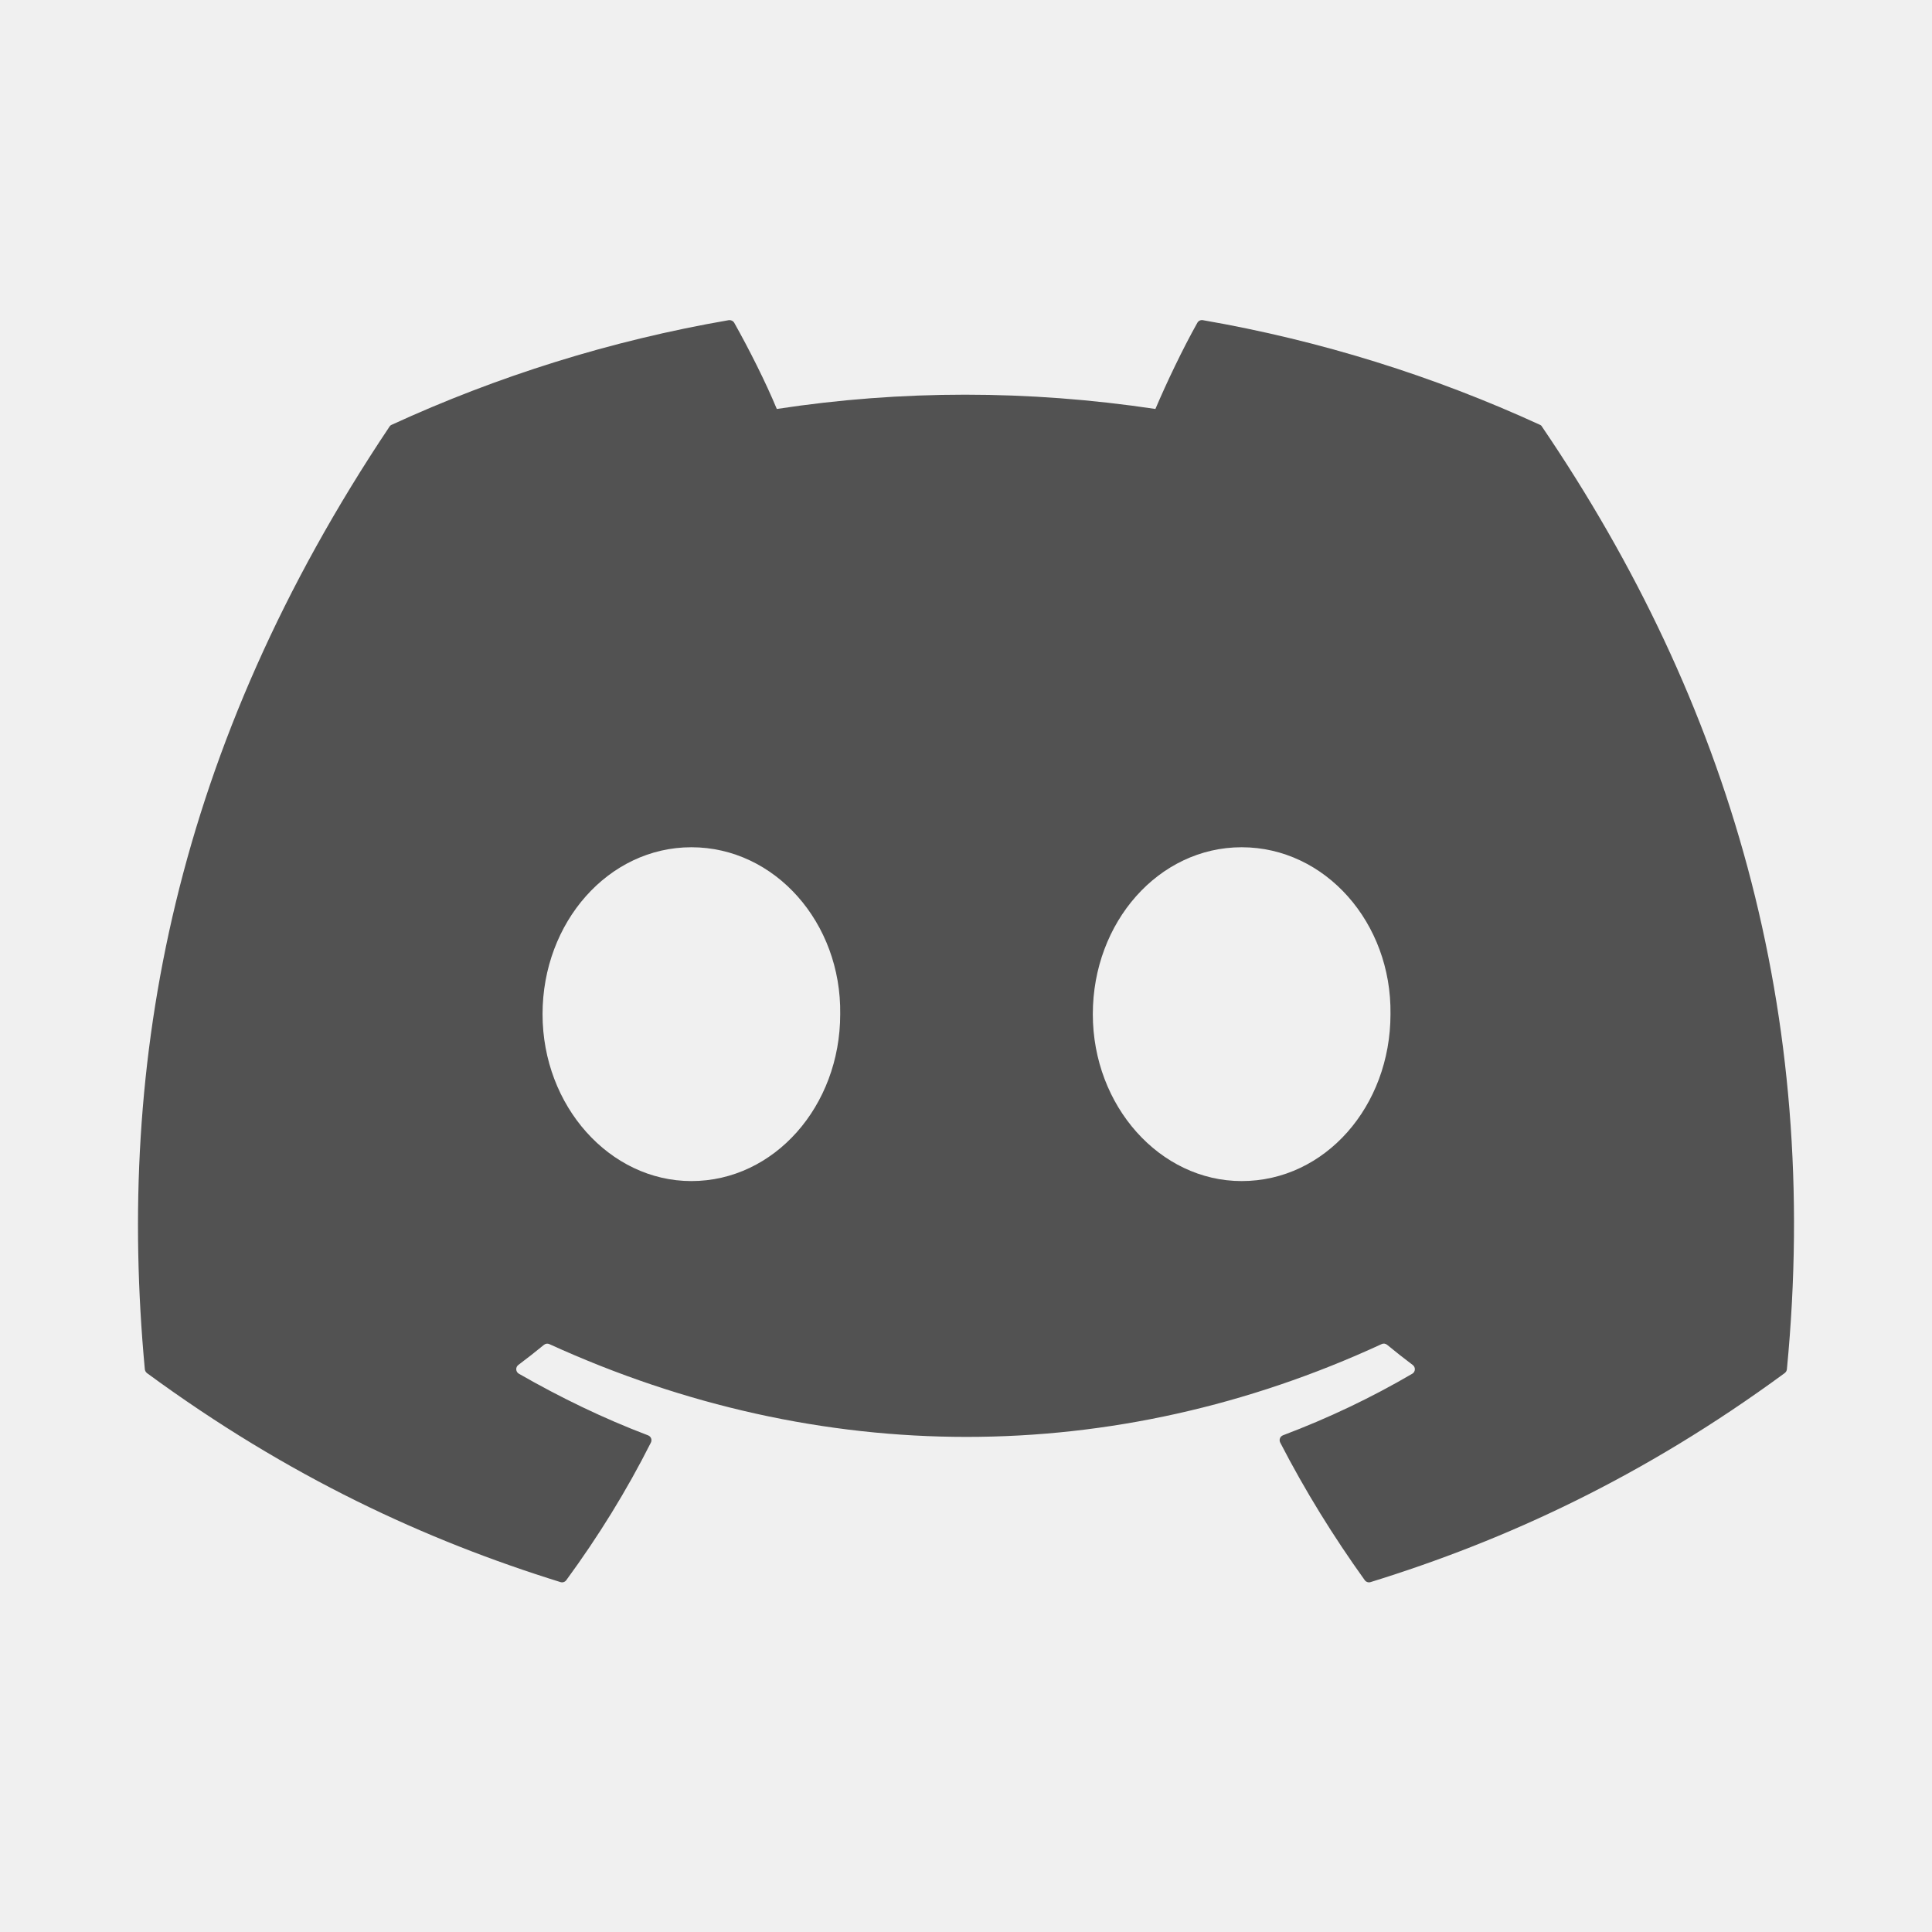
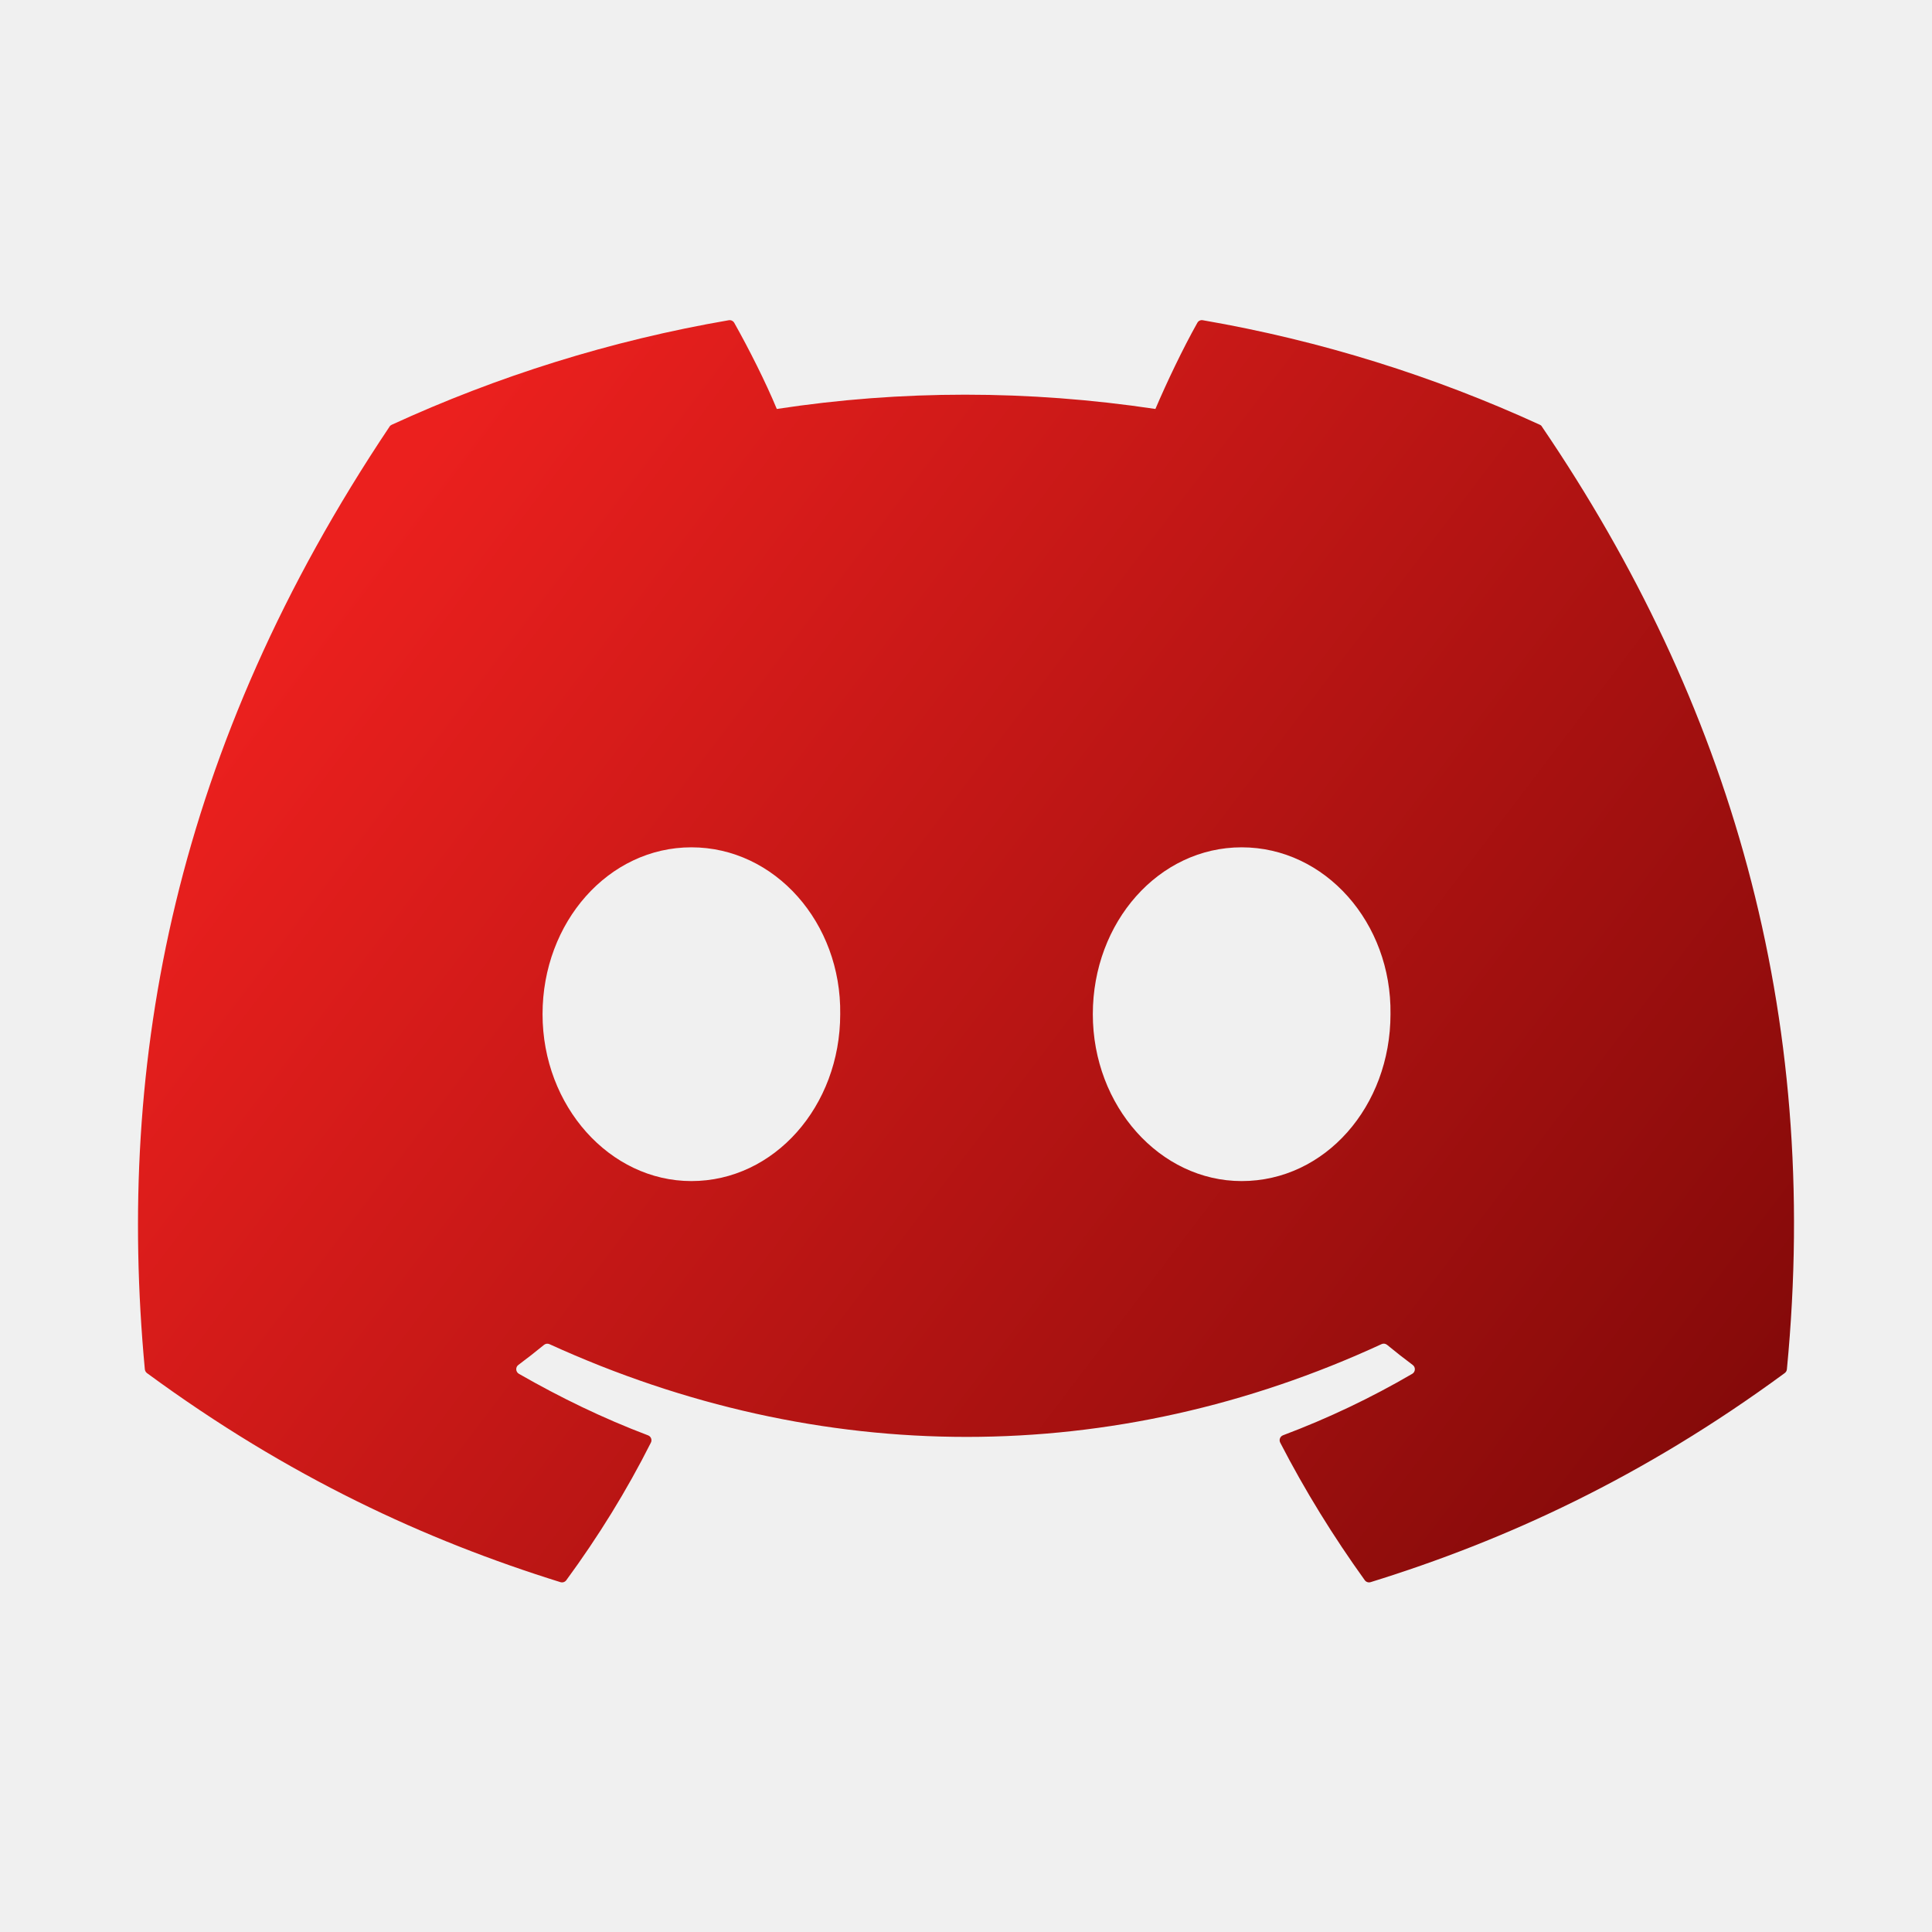
<svg xmlns="http://www.w3.org/2000/svg" width="28" height="28" viewBox="0 0 28 28" fill="none">
-   <g clipPath="url(#clip0_115_3892)">
-     <path d="M22.317 6.156C20.787 5.454 19.147 4.937 17.432 4.64C17.401 4.635 17.369 4.649 17.353 4.678C17.142 5.053 16.909 5.542 16.745 5.927C14.9 5.651 13.065 5.651 11.258 5.927C11.095 5.534 10.852 5.053 10.641 4.678C10.624 4.65 10.593 4.636 10.562 4.64C8.848 4.936 7.208 5.453 5.677 6.156C5.664 6.161 5.652 6.171 5.645 6.183C2.533 10.832 1.681 15.366 2.099 19.844C2.101 19.866 2.113 19.886 2.13 19.9C4.183 21.407 6.172 22.323 8.123 22.929C8.155 22.939 8.188 22.927 8.207 22.901C8.669 22.271 9.081 21.606 9.433 20.907C9.454 20.866 9.434 20.818 9.392 20.802C8.739 20.554 8.118 20.252 7.52 19.909C7.472 19.882 7.469 19.814 7.512 19.782C7.638 19.687 7.764 19.589 7.884 19.49C7.906 19.472 7.936 19.468 7.962 19.48C11.889 21.273 16.142 21.273 20.023 19.48C20.049 19.467 20.079 19.471 20.102 19.489C20.222 19.588 20.348 19.687 20.474 19.782C20.518 19.814 20.515 19.882 20.468 19.909C19.87 20.259 19.248 20.554 18.595 20.801C18.552 20.817 18.533 20.866 18.554 20.907C18.914 21.605 19.326 22.27 19.779 22.901C19.798 22.927 19.832 22.939 19.863 22.929C21.824 22.323 23.813 21.407 25.865 19.9C25.883 19.886 25.895 19.866 25.897 19.845C26.397 14.668 25.058 10.171 22.348 6.184C22.342 6.171 22.33 6.161 22.317 6.156ZM10.02 17.117C8.838 17.117 7.863 16.031 7.863 14.698C7.863 13.365 8.819 12.279 10.02 12.279C11.231 12.279 12.196 13.374 12.177 14.698C12.177 16.031 11.221 17.117 10.02 17.117ZM17.995 17.117C16.812 17.117 15.838 16.031 15.838 14.698C15.838 13.365 16.793 12.279 17.995 12.279C19.206 12.279 20.171 13.374 20.152 14.698C20.152 16.031 19.206 17.117 17.995 17.117Z" fill="#525252" />
+   <g clip-path="url(#clip0_930_14978)">
+     <path d="M22.317 6.156C20.787 5.454 19.147 4.937 17.432 4.641C17.401 4.635 17.369 4.649 17.353 4.678C17.142 5.053 16.909 5.543 16.745 5.927C14.9 5.651 13.065 5.651 11.258 5.927C11.095 5.534 10.852 5.053 10.641 4.678C10.624 4.65 10.593 4.636 10.562 4.641C8.848 4.936 7.208 5.453 5.677 6.156C5.664 6.162 5.652 6.171 5.645 6.184C2.533 10.832 1.681 15.366 2.099 19.844C2.101 19.866 2.113 19.887 2.13 19.9C4.183 21.408 6.172 22.323 8.123 22.93C8.155 22.939 8.188 22.928 8.207 22.902C8.669 22.272 9.081 21.607 9.433 20.908C9.454 20.867 9.434 20.818 9.392 20.802C8.739 20.555 8.118 20.253 7.52 19.91C7.472 19.882 7.469 19.814 7.512 19.782C7.638 19.688 7.764 19.59 7.884 19.491C7.906 19.473 7.936 19.469 7.962 19.48C11.889 21.273 16.142 21.273 20.023 19.48C20.049 19.468 20.079 19.472 20.102 19.49C20.222 19.589 20.348 19.688 20.474 19.782C20.518 19.814 20.515 19.882 20.468 19.91C19.87 20.259 19.248 20.555 18.595 20.801C18.552 20.817 18.533 20.867 18.554 20.908C18.914 21.606 19.326 22.271 19.779 22.901C19.798 22.928 19.832 22.939 19.863 22.93C21.824 22.323 23.813 21.408 25.865 19.9C25.883 19.887 25.895 19.867 25.897 19.845C26.397 14.668 25.058 10.171 22.348 6.185C22.342 6.171 22.33 6.162 22.317 6.156ZM10.02 17.117C8.838 17.117 7.863 16.032 7.863 14.698C7.863 13.365 8.819 12.28 10.02 12.28C11.231 12.28 12.196 13.375 12.177 14.698C12.177 16.032 11.221 17.117 10.02 17.117ZM17.995 17.117C16.812 17.117 15.838 16.032 15.838 14.698C15.838 13.365 16.793 12.28 17.995 12.28C19.206 12.28 20.171 13.375 20.152 14.698C20.152 16.032 19.206 17.117 17.995 17.117Z" fill="url(#paint0_linear_930_14978)" />
  </g>
  <defs>
-     <clipPath id="clip0_115_3892">
+     <linearGradient id="paint0_linear_930_14978" x1="5" y1="8" x2="30" y2="27" gradientUnits="userSpaceOnUse">
+       <stop stop-color="#EB201E" />
+       <stop offset="1" stop-color="#640303" />
+     </linearGradient>
+     <clipPath id="clip0_930_14978">
      <rect width="28" height="28" rx="2" fill="white" />
    </clipPath>
  </defs>
</svg>
